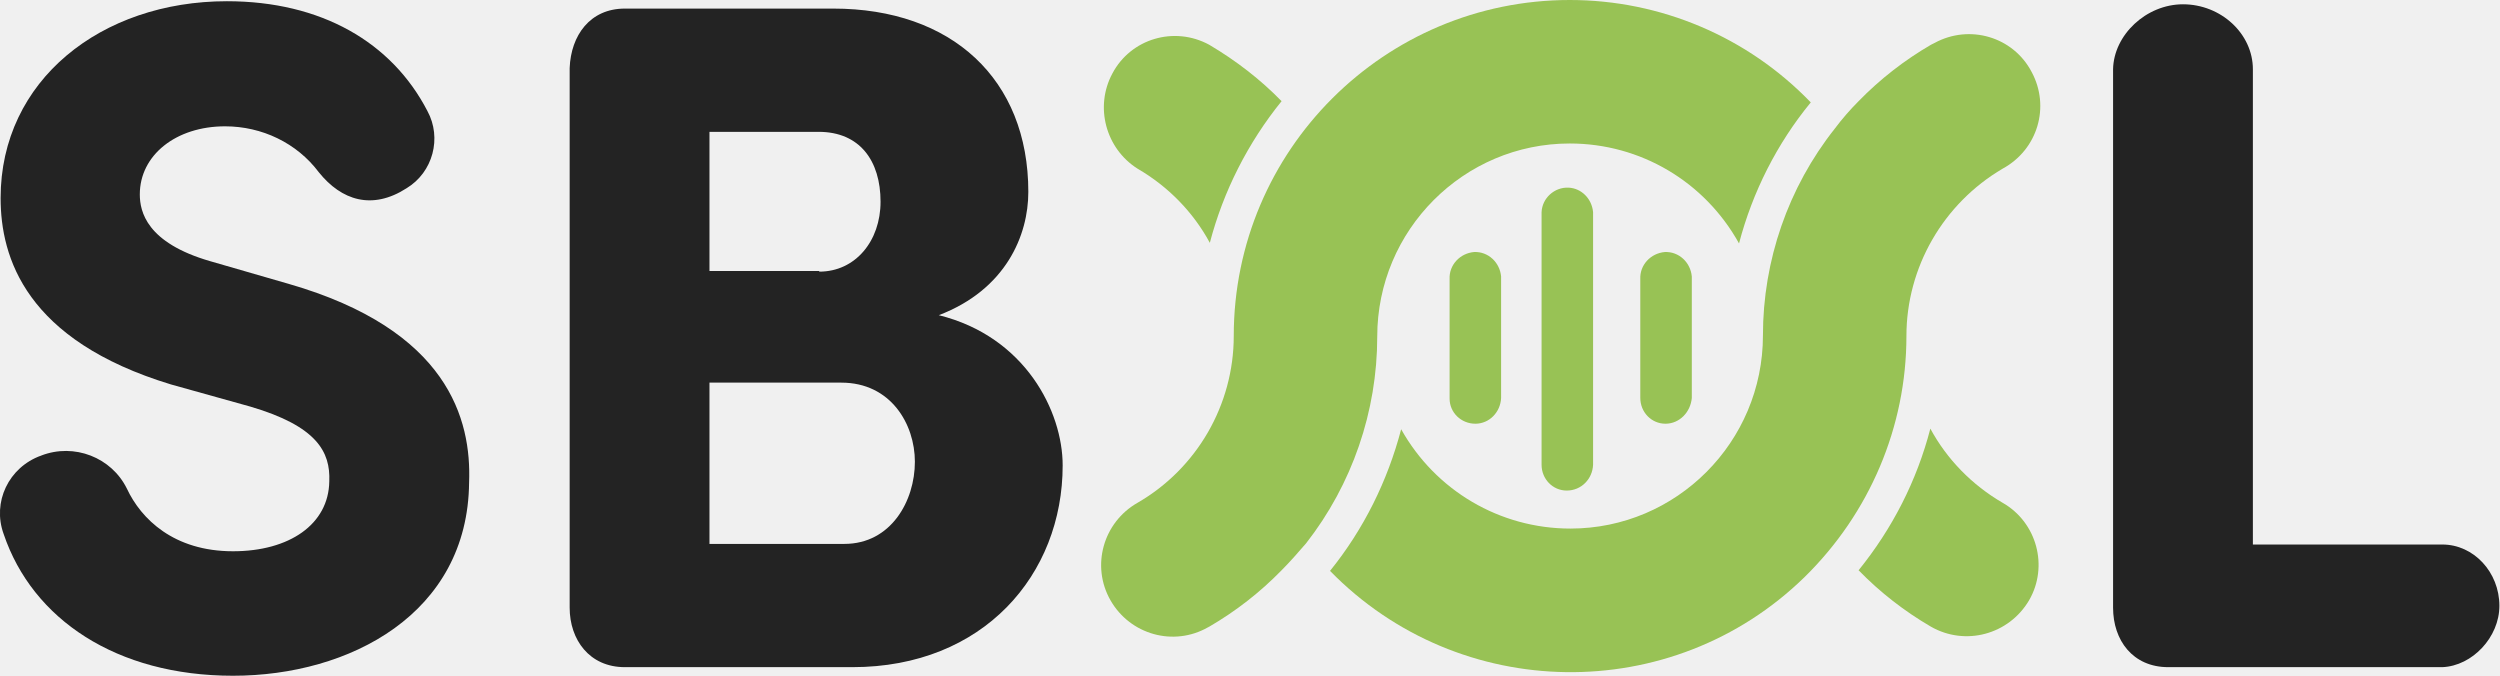
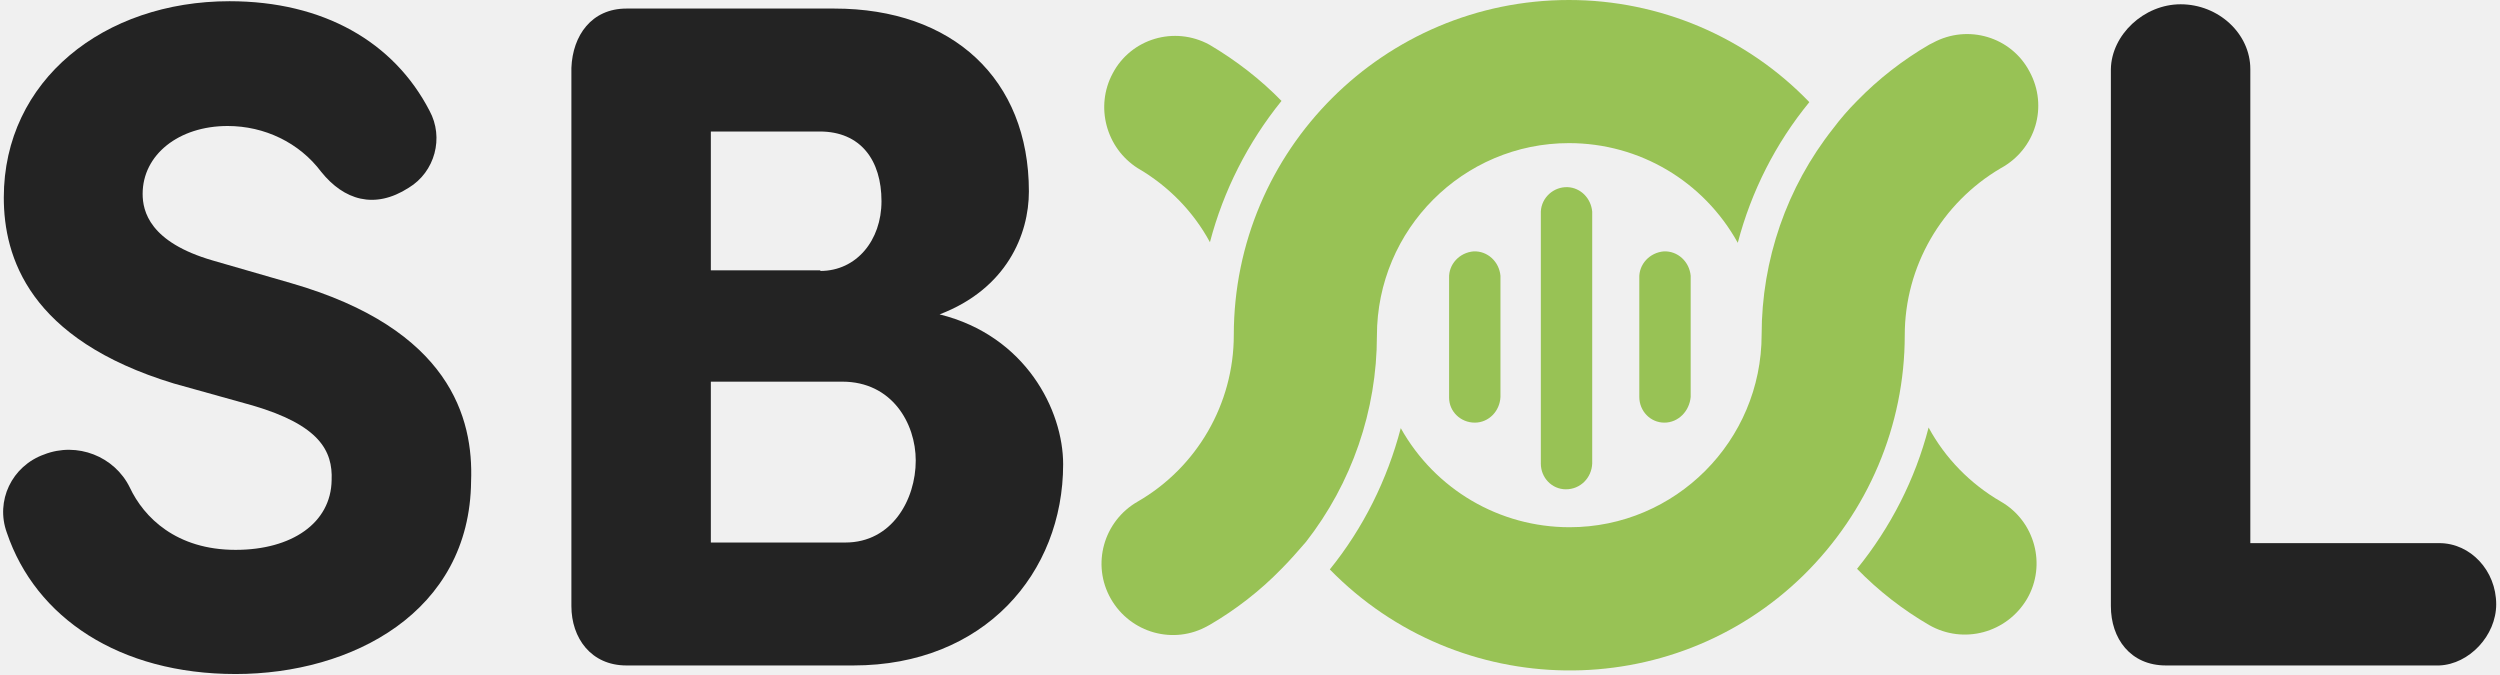
- <svg xmlns="http://www.w3.org/2000/svg" version="1.1" id="Layer_1" x="0px" y="0px" viewBox="0 0 407.7 110.2" style="enable-background:new 0 0 407.7 110.2;" xml:space="preserve">
+ <svg xmlns="http://www.w3.org/2000/svg" version="1.1" id="Layer_1" x="0px" y="0px" width="408" height="110" viewBox="0 0 407.7 110.2" style="enable-background:new 0 0 407.7 110.2;" xml:space="preserve">
  <style type="text/css">
	.st0{fill:#232323;}
	.st1{fill:#98C255;}
	.st2{fill:none;}
	.st3{fill:#FFFFFF;}
</style>
  <path class="st0" d="M6.7,74.3c5.4-2.1,11.5,0.3,14,5.4C23,84.6,28.3,89.9,38,89.9c9.2,0,15.6-4.4,15.7-11.4c0.2-4.8-2-9-12.9-12.2  l-12.9-3.6C4.2,55.5,0.1,42,0.1,32.3C0.1,13.1,16.5,0.2,37,0.2c15.4,0,26.9,6.7,32.7,17.9c2.4,4.4,0.9,10-3.4,12.6  c-5.6,3.6-10.6,2-14.3-2.6c-3.6-4.8-9.3-7.5-15.3-7.5c-8,0-13.9,4.7-13.9,11.1c0,2.8,1.1,7.9,11.5,10.9l12.8,3.7  c26,7.5,29.8,22.1,29.4,32.4C76.3,100.1,57,110.2,38,110.2S5.3,101,0.6,87.1C-1.3,81.9,1.4,76.2,6.7,74.3  C6.6,74.4,6.7,74.4,6.7,74.3z" />
  <path class="st0" d="M101.9,108.8c-5.8,0-9-4.5-9-9.7v-88c0.2-5.3,3.3-9.7,9-9.7h34c19.3,0,31.8,11.5,31.8,29.9  c0,7-3.6,15.9-14.6,20.1c14.1,3.5,20.2,15.7,20.2,24.5c0,17.8-12.9,32.9-34.3,32.9H101.9z M133.6,44.3c5.9,0,10-5,10-11.4  c0-6.7-3.4-11.4-10.1-11.4h-17.8v22.7H133.6z M115.7,62.4v26.3h22c7.6,0,11.5-7,11.5-13.4c0-6.1-3.9-12.9-12-12.9H115.7z" />
  <path class="st0" d="M367.3,88.8h31c5.1,0,9.3,4.5,9.3,10c0,5.1-4.4,9.8-9.3,10h-44.7c-5.8,0-9-4.4-9-9.7V11.3  C344.7,5.7,350,0.7,356,0.7c6.2,0,11.4,4.8,11.4,10.6V88.8z" />
  <path class="st1" d="M326.6,82c-5-2.9-9.1-7.1-11.8-12.1c-2.2,8.5-6.2,16.3-11.7,23.1c3.5,3.6,7.5,6.7,11.8,9.2  c5.6,3.2,12.7,1.3,16-4.3C334.1,92.4,332.2,85.2,326.6,82L326.6,82z" />
  <polygon class="st2" points="310.9,54.8 310.9,54.8 310.9,54.8 310.9,54.8 " />
  <path class="st1" d="M197.2,7.3c-5.7-3.1-12.8-1-15.8,4.7c-2.9,5.4-1.1,12.2,4.1,15.5c5,2.9,9.1,7.1,11.8,12.1  c2.2-8.4,6.2-16.3,11.7-23.1C205.6,13,201.6,9.9,197.2,7.3z" />
  <polygon class="st3" points="287.5,54.8 287.5,54.8 287.5,54.8 287.5,54.8 " />
  <path class="st1" d="M256,0c-30.2,0-54.8,24.5-54.8,54.8c0,11.2-6,21.6-15.7,27.2c-5.6,3.2-7.6,10.3-4.4,15.9  c3.2,5.6,10.3,7.6,15.9,4.4c0.1,0,0.1-0.1,0.2-0.1c4.3-2.5,8.3-5.6,11.8-9.2c1.4-1.4,2.7-2.9,4-4.4c7.5-9.6,11.6-21.5,11.6-33.7  c0-17.4,14.1-31.5,31.4-31.5c11.5,0,22,6.2,27.6,16.3c2.2-8.4,6.2-16.3,11.7-23C285,6,270.8,0,256,0z" />
  <path class="st1" d="M310.9,54.8c0-11.2,6-21.6,15.7-27.3c5.7-3.1,7.8-10.1,4.7-15.8C328.3,6,321.2,3.9,315.5,7  c-0.2,0.1-0.4,0.2-0.6,0.3c-4.3,2.5-8.3,5.6-11.8,9.2c-1.4,1.4-2.7,2.9-3.9,4.5l0,0c-7.6,9.6-11.7,21.5-11.7,33.7l0,0  c0,17.4-14.1,31.5-31.4,31.5c-11.5,0-22-6.2-27.6-16.2c-2.2,8.4-6.1,16.3-11.6,23.1c21.1,21.6,55.8,22.1,77.4,1  C304.9,83.7,310.9,69.6,310.9,54.8" />
  <path class="st1" d="M255.5,80c-2.3,0-4.1-1.9-4.1-4.2V34.6c0.1-2.3,2.1-4.1,4.4-4c2.1,0.1,3.8,1.8,4,4v41.2  C259.7,78.1,257.9,80,255.5,80C255.6,80,255.5,80,255.5,80z" />
  <path class="st1" d="M240.6,69.1c-2.3,0-4.2-1.8-4.2-4.1c0,0,0,0,0,0V45.5c-0.1-2.3,1.7-4.2,4-4.4c2.3-0.1,4.2,1.7,4.4,4  c0,0.1,0,0.3,0,0.4v19.4C244.7,67.2,242.9,69.1,240.6,69.1z" />
  <path class="st1" d="M271.6,69.1c-2.3,0-4.1-1.9-4.1-4.2V45.5c-0.1-2.3,1.7-4.2,4-4.4c2.3-0.1,4.2,1.7,4.4,4c0,0.1,0,0.3,0,0.4v19.4  C275.7,67.2,273.9,69.1,271.6,69.1z" />
</svg>
